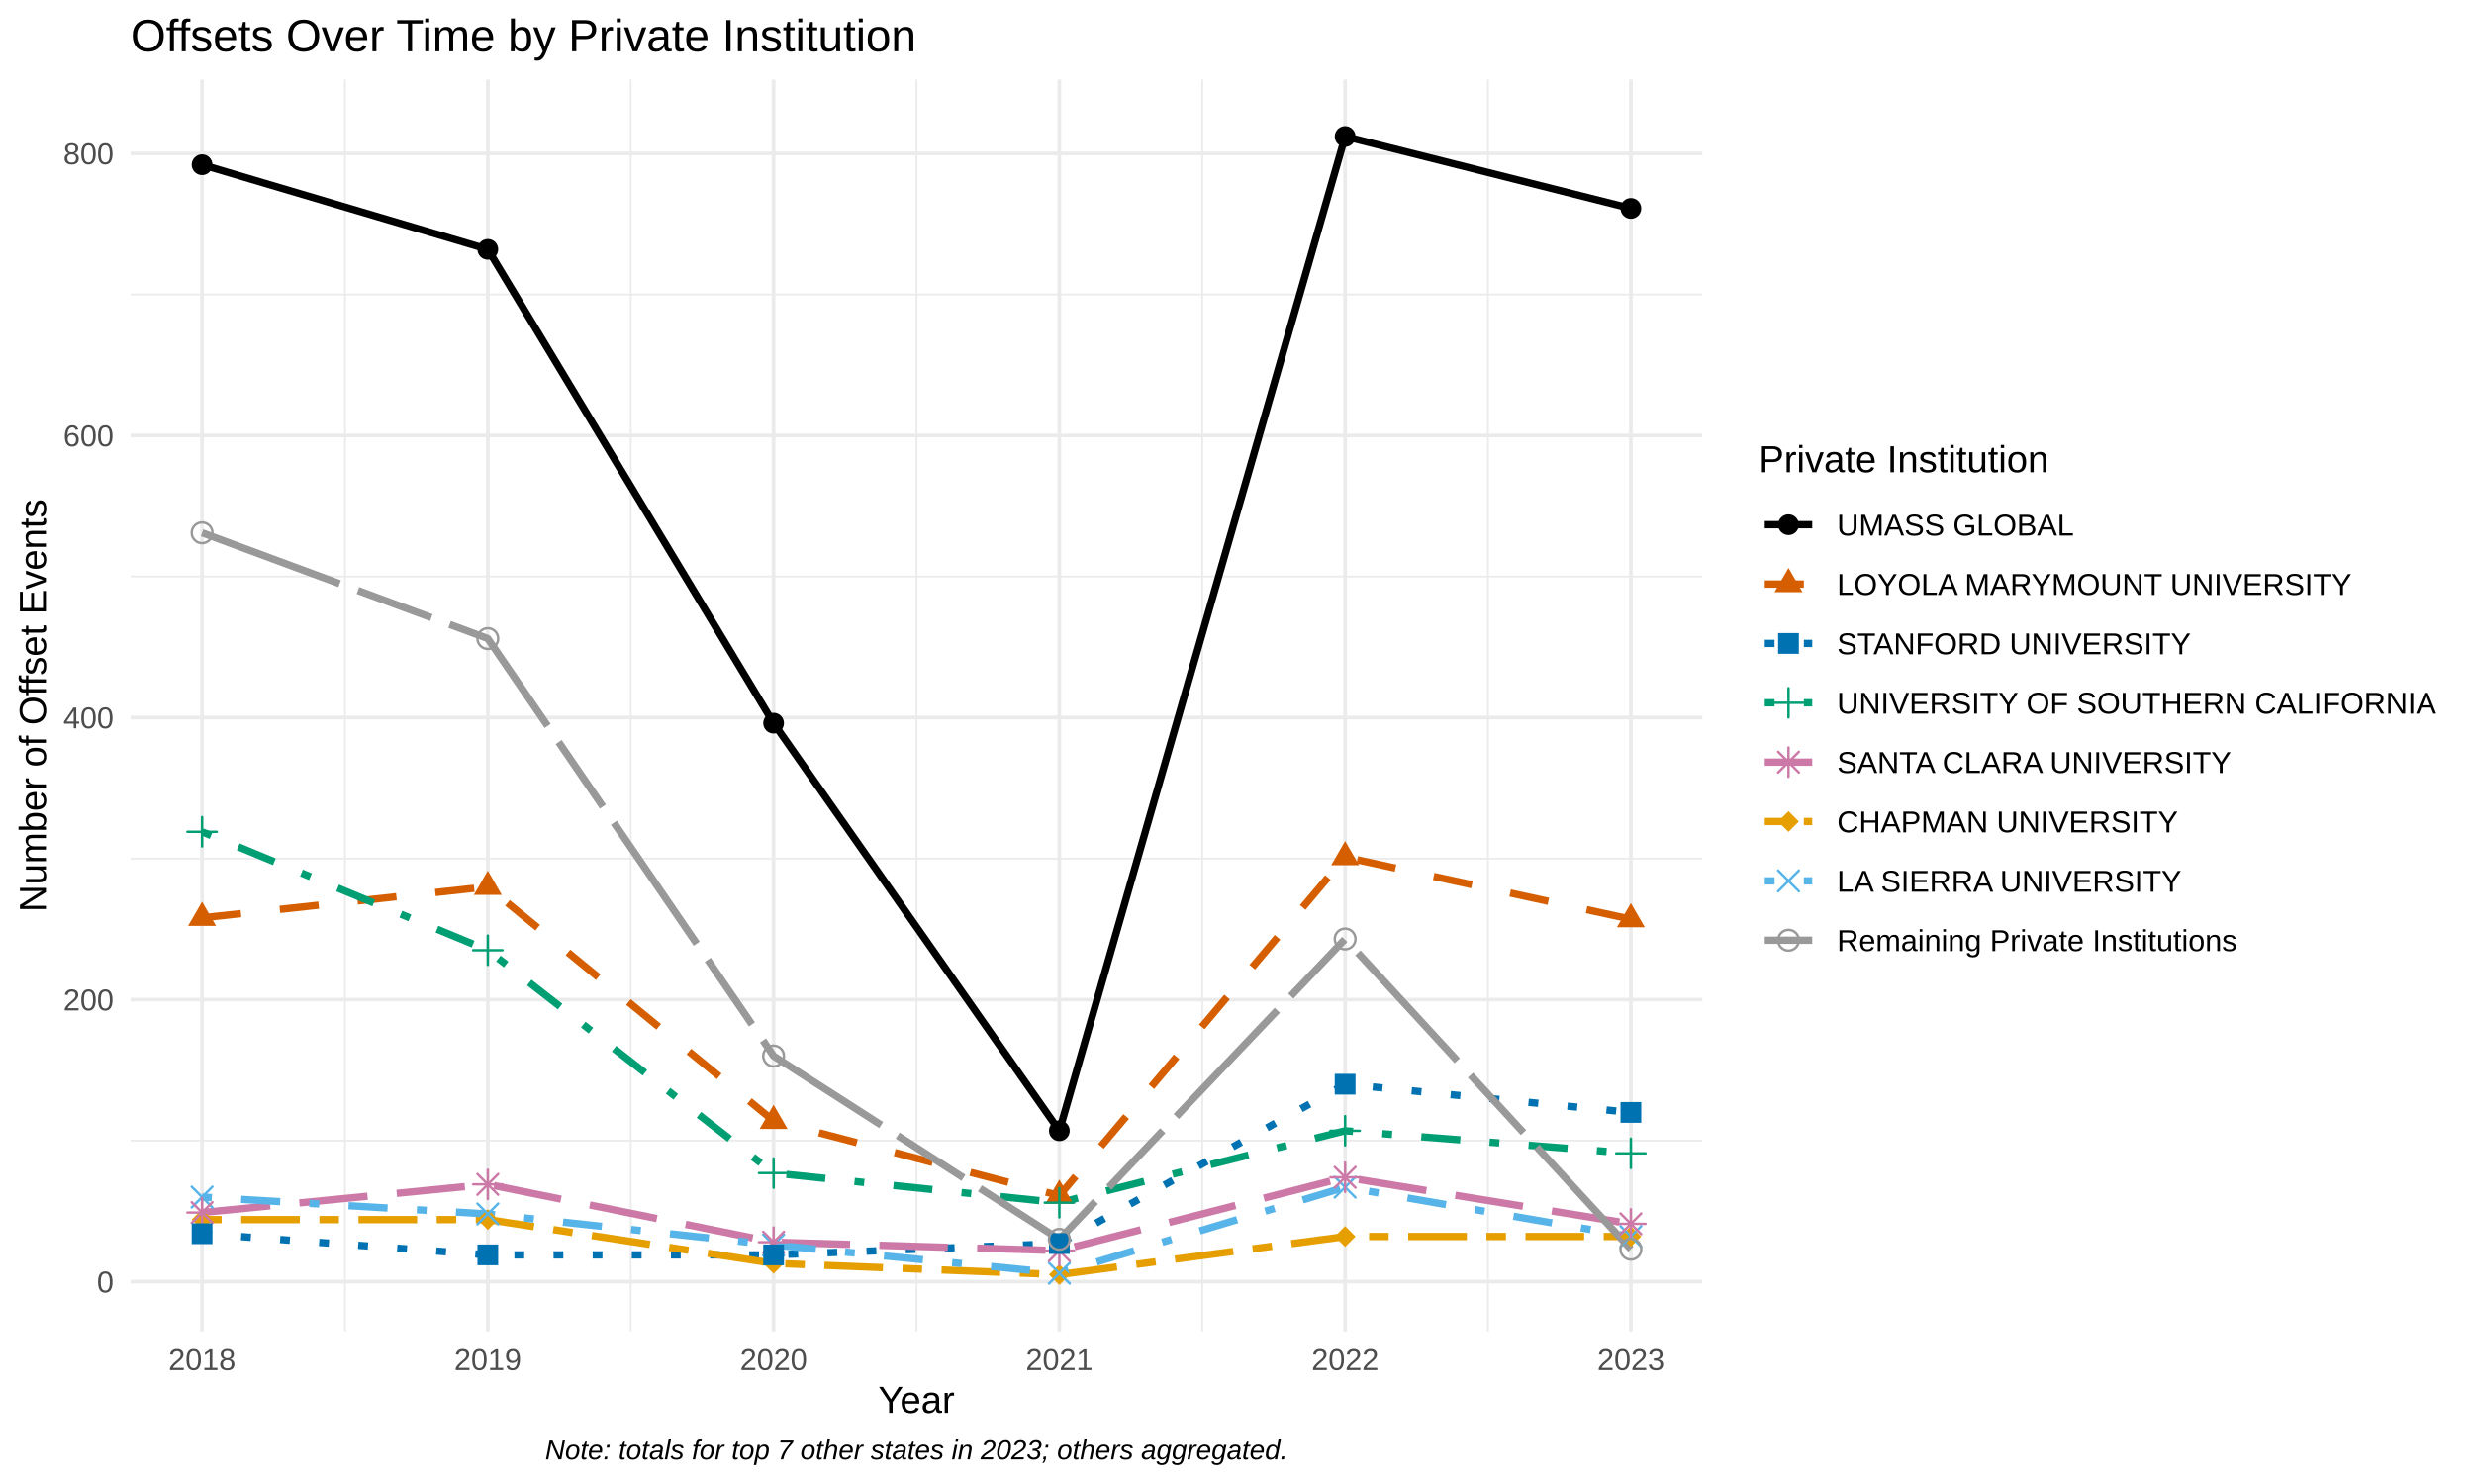
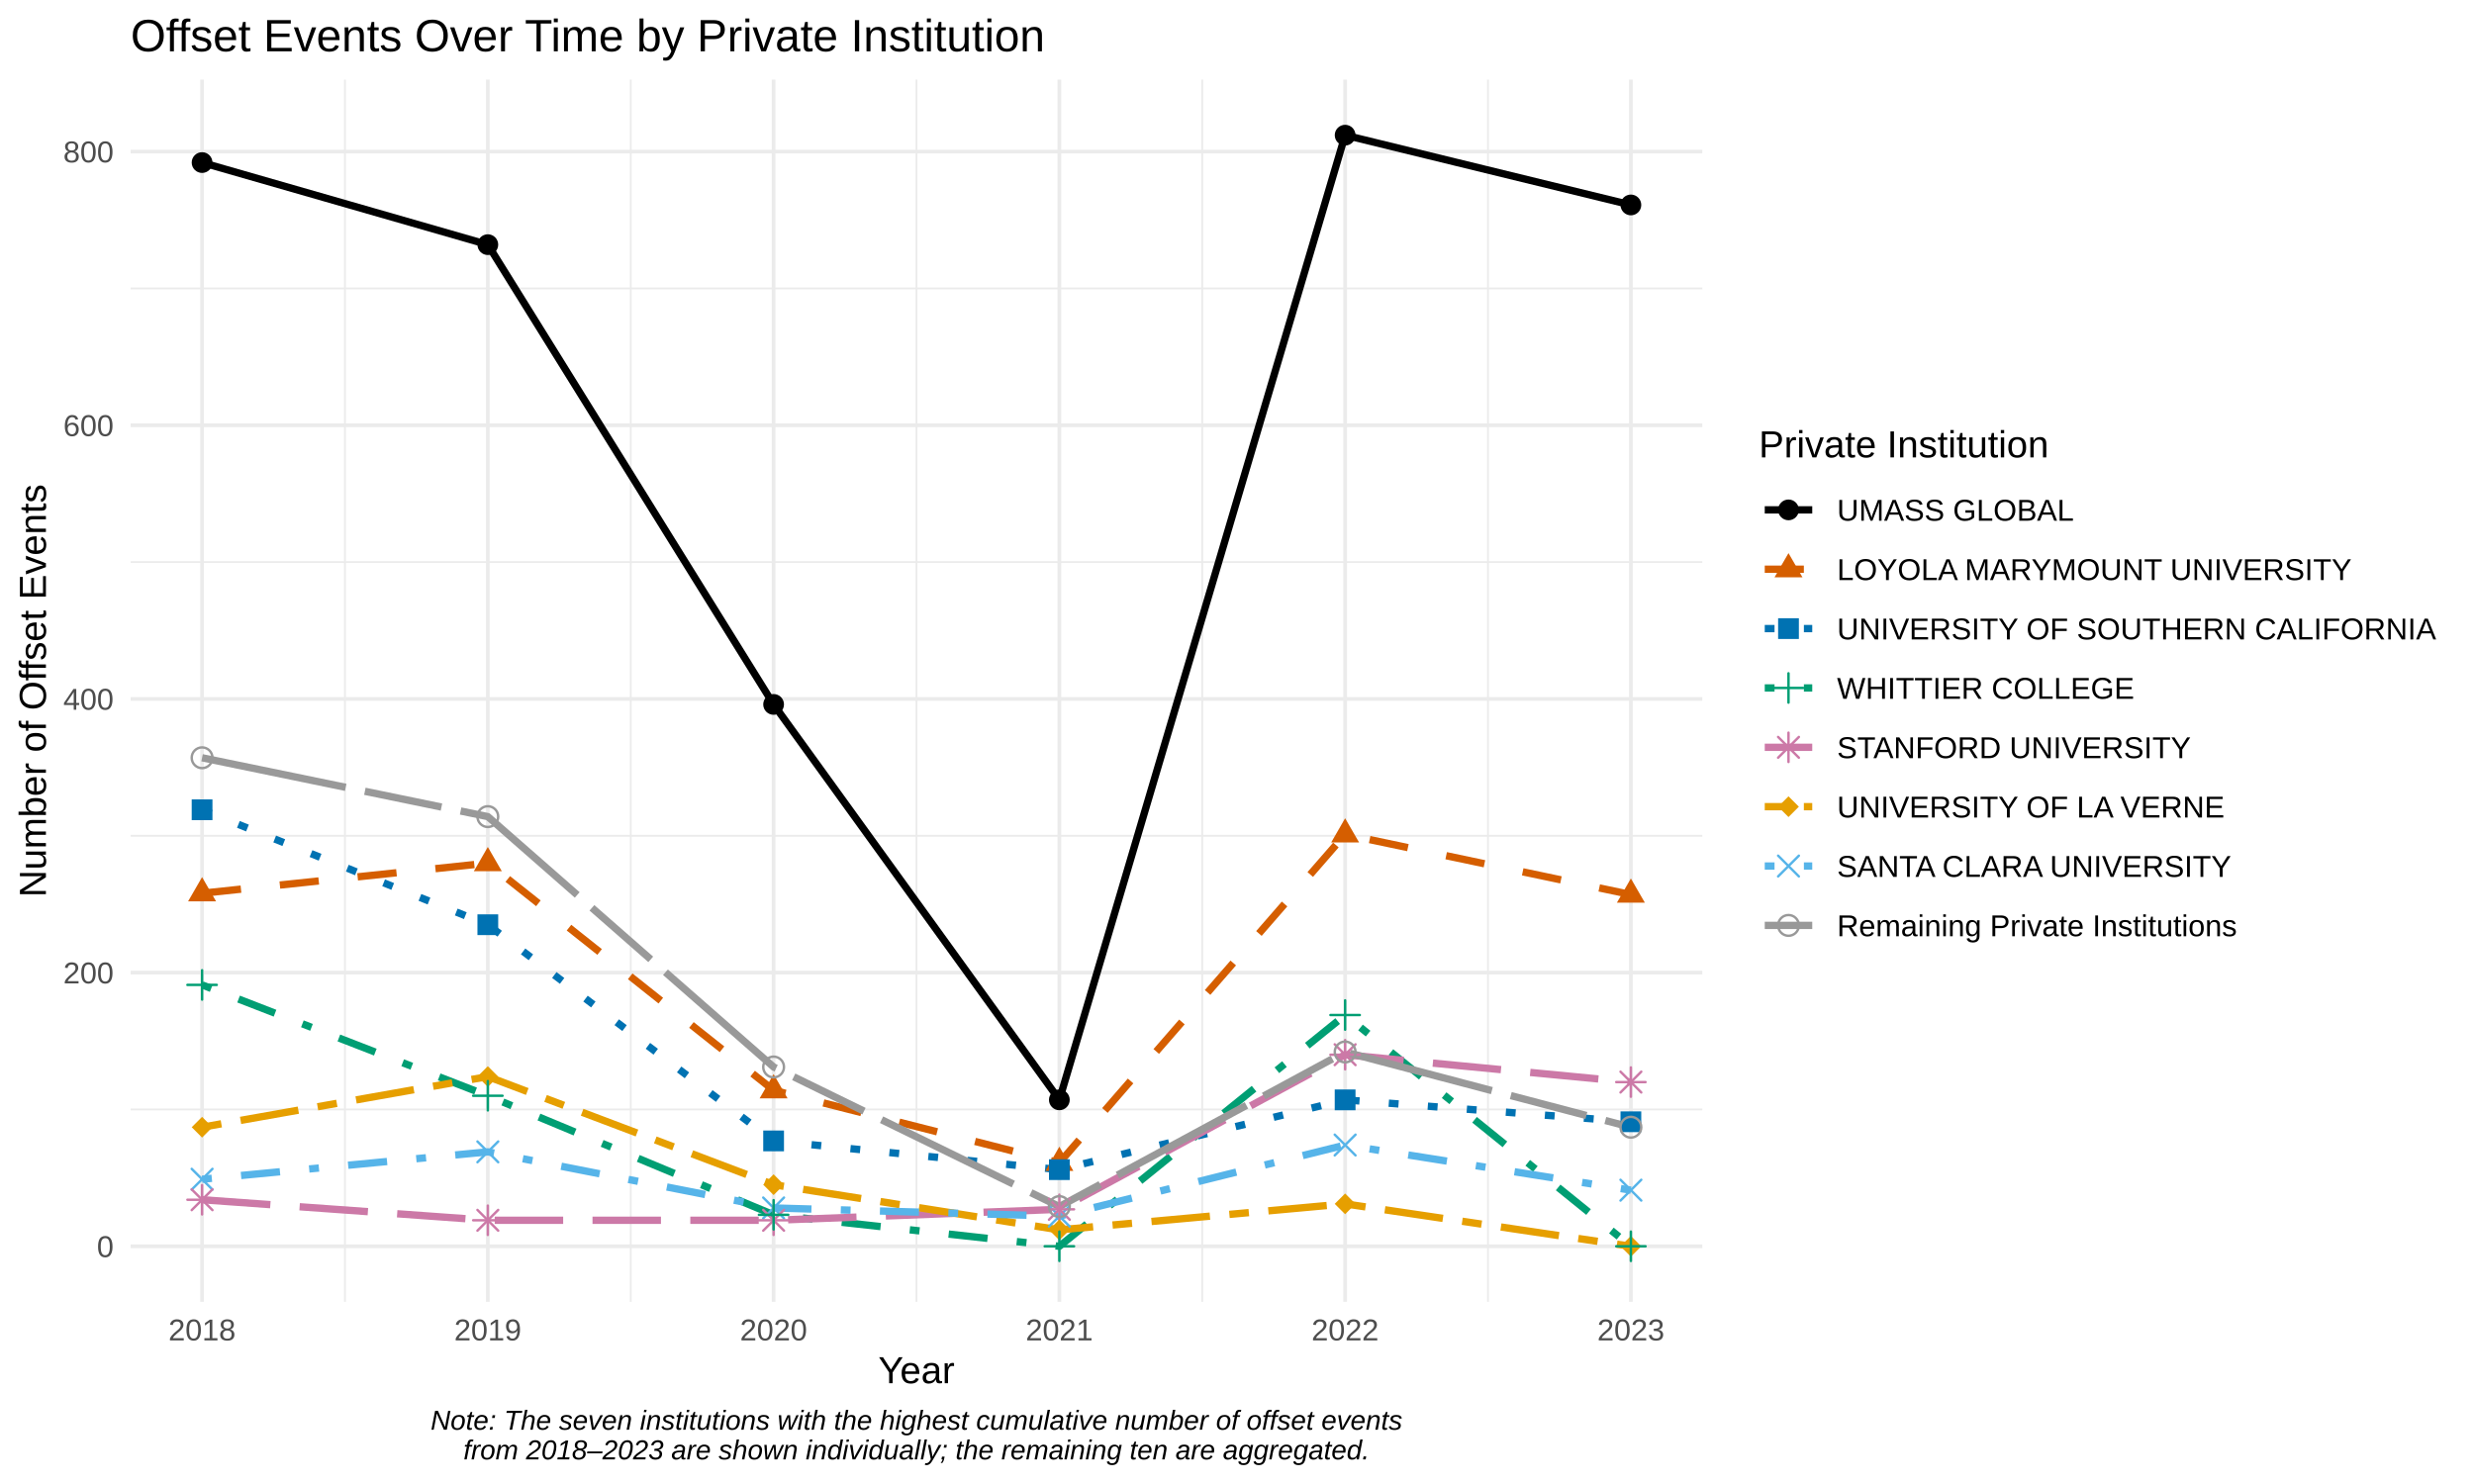
<svg xmlns="http://www.w3.org/2000/svg" width="720.00pt" height="432.00pt" viewBox="0 0 720.00 432.00">
  <g class="svglite">
    <defs>
      <style type="text/css">
    .svglite line, .svglite polyline, .svglite polygon, .svglite path, .svglite rect, .svglite circle {
      fill: none;
      stroke: #000000;
      stroke-linecap: round;
      stroke-linejoin: round;
      stroke-miterlimit: 10.00;
    }
    .svglite text {
      white-space: pre;
    }
    .svglite g.glyphgroup path {
      fill: inherit;
      stroke: none;
    }
  </style>
    </defs>
    <rect width="100%" height="100%" style="stroke: none; fill: #FFFFFF;" />
    <defs>
      <clipPath id="cpMC4wMHw3MjAuMDB8MC4wMHw0MzIuMDA=">
        <rect x="0.00" y="0.00" width="720.00" height="432.00" />
      </clipPath>
    </defs>
    <g clip-path="url(#cpMC4wMHw3MjAuMDB8MC4wMHw0MzIuMDA=)">
</g>
    <defs>
-       <clipPath id="cpMzguMDJ8NDk1LjQyfDIzLjE4fDM4Ny42MQ==">
-         <rect x="38.02" y="23.18" width="457.40" height="364.43" />
+       <clipPath id="cpMzguMDJ8NDk1LjQyfDIzLjE4fDM3OC45Nw==">
+         <rect x="38.02" y="23.18" width="457.40" height="355.79" />
      </clipPath>
    </defs>
-     <g clip-path="url(#cpMzguMDJ8NDk1LjQyfDIzLjE4fDM4Ny42MQ==)">
-       <polyline points="38.02,332.04 495.42,332.04 " style="stroke-width: 0.53; stroke: #EBEBEB; stroke-linecap: butt;" />
-       <polyline points="38.02,249.94 495.42,249.94 " style="stroke-width: 0.53; stroke: #EBEBEB; stroke-linecap: butt;" />
-       <polyline points="38.02,167.83 495.42,167.83 " style="stroke-width: 0.53; stroke: #EBEBEB; stroke-linecap: butt;" />
-       <polyline points="38.02,85.72 495.42,85.72 " style="stroke-width: 0.53; stroke: #EBEBEB; stroke-linecap: butt;" />
-       <polyline points="100.39,387.61 100.39,23.18 " style="stroke-width: 0.53; stroke: #EBEBEB; stroke-linecap: butt;" />
-       <polyline points="183.56,387.61 183.56,23.18 " style="stroke-width: 0.53; stroke: #EBEBEB; stroke-linecap: butt;" />
-       <polyline points="266.72,387.61 266.72,23.18 " style="stroke-width: 0.53; stroke: #EBEBEB; stroke-linecap: butt;" />
-       <polyline points="349.88,387.61 349.88,23.18 " style="stroke-width: 0.53; stroke: #EBEBEB; stroke-linecap: butt;" />
-       <polyline points="433.05,387.61 433.05,23.18 " style="stroke-width: 0.53; stroke: #EBEBEB; stroke-linecap: butt;" />
-       <polyline points="38.02,373.10 495.42,373.10 " style="stroke-width: 1.07; stroke: #EBEBEB; stroke-linecap: butt;" />
-       <polyline points="38.02,290.99 495.42,290.99 " style="stroke-width: 1.07; stroke: #EBEBEB; stroke-linecap: butt;" />
-       <polyline points="38.02,208.88 495.42,208.88 " style="stroke-width: 1.07; stroke: #EBEBEB; stroke-linecap: butt;" />
-       <polyline points="38.02,126.78 495.42,126.78 " style="stroke-width: 1.07; stroke: #EBEBEB; stroke-linecap: butt;" />
-       <polyline points="38.02,44.67 495.42,44.67 " style="stroke-width: 1.07; stroke: #EBEBEB; stroke-linecap: butt;" />
-       <polyline points="58.81,387.61 58.81,23.18 " style="stroke-width: 1.07; stroke: #EBEBEB; stroke-linecap: butt;" />
-       <polyline points="141.97,387.61 141.97,23.18 " style="stroke-width: 1.07; stroke: #EBEBEB; stroke-linecap: butt;" />
-       <polyline points="225.14,387.61 225.14,23.18 " style="stroke-width: 1.07; stroke: #EBEBEB; stroke-linecap: butt;" />
-       <polyline points="308.30,387.61 308.30,23.18 " style="stroke-width: 1.07; stroke: #EBEBEB; stroke-linecap: butt;" />
-       <polyline points="391.47,387.61 391.47,23.18 " style="stroke-width: 1.07; stroke: #EBEBEB; stroke-linecap: butt;" />
-       <polyline points="474.63,387.61 474.63,23.18 " style="stroke-width: 1.07; stroke: #EBEBEB; stroke-linecap: butt;" />
-       <polyline points="58.81,47.95 141.97,72.59 225.14,210.52 308.30,329.17 391.47,39.74 474.63,60.68 " style="stroke-width: 2.13; stroke-linecap: butt;" />
-       <polyline points="58.81,267.18 141.97,258.15 225.14,326.30 308.30,348.05 391.47,249.53 474.63,267.59 " style="stroke-width: 2.13; stroke: #D55E00; stroke-dasharray: 11.38,11.38; stroke-linecap: butt;" />
-       <polyline points="58.81,359.14 141.97,365.30 225.14,365.30 308.30,362.01 391.47,315.62 474.63,323.83 " style="stroke-width: 2.13; stroke: #0072B2; stroke-dasharray: 2.85,8.54; stroke-linecap: butt;" />
-       <polyline points="58.81,242.14 141.97,276.62 225.14,341.48 308.30,350.11 391.47,329.17 474.63,335.74 " style="stroke-width: 2.13; stroke: #009E73; stroke-dasharray: 2.85,8.54,11.38,8.54; stroke-linecap: butt;" />
-       <polyline points="58.81,352.98 141.97,344.77 225.14,361.60 308.30,364.06 391.47,342.72 474.63,356.26 " style="stroke-width: 2.13; stroke: #CC79A7; stroke-dasharray: 19.92,8.54; stroke-linecap: butt;" />
-       <polyline points="58.81,355.03 141.97,355.03 225.14,367.76 308.30,371.04 391.47,359.96 474.63,359.96 " style="stroke-width: 2.13; stroke: #E69F00; stroke-dasharray: 5.69,5.69,17.07,5.69; stroke-linecap: butt;" />
-       <polyline points="58.81,348.46 141.97,353.39 225.14,362.42 308.30,370.63 391.47,345.59 474.63,359.96 " style="stroke-width: 2.13; stroke: #56B4E9; stroke-dasharray: 2.85,8.54,11.38,8.54; stroke-linecap: butt;" />
-       <polyline points="58.81,155.10 141.97,185.89 225.14,307.41 308.30,360.78 391.47,273.34 474.63,363.65 " style="stroke-width: 2.13; stroke: #999999; stroke-dasharray: 42.68,5.69,22.76,5.69; stroke-linecap: butt;" />
-       <polygon points="55.79,355.03 58.81,352.01 61.83,355.03 58.81,358.05 " style="stroke-width: 0.71; stroke: none; fill: #E69F00;" />
-       <polygon points="138.95,355.03 141.97,352.01 144.99,355.03 141.97,358.05 " style="stroke-width: 0.71; stroke: none; fill: #E69F00;" />
-       <polygon points="222.12,367.76 225.14,364.74 228.16,367.76 225.14,370.78 " style="stroke-width: 0.71; stroke: none; fill: #E69F00;" />
-       <polygon points="305.28,371.04 308.30,368.02 311.32,371.04 308.30,374.06 " style="stroke-width: 0.71; stroke: none; fill: #E69F00;" />
-       <polygon points="388.44,359.96 391.47,356.94 394.49,359.96 391.47,362.98 " style="stroke-width: 0.71; stroke: none; fill: #E69F00;" />
-       <polygon points="471.61,359.96 474.63,356.94 477.65,359.96 474.63,362.98 " style="stroke-width: 0.71; stroke: none; fill: #E69F00;" />
-       <line x1="55.79" y1="351.49" x2="61.83" y2="345.44" style="stroke-width: 0.71; stroke: #56B4E9;" />
-       <line x1="55.79" y1="345.44" x2="61.83" y2="351.49" style="stroke-width: 0.71; stroke: #56B4E9;" />
-       <line x1="138.95" y1="356.41" x2="144.99" y2="350.37" style="stroke-width: 0.71; stroke: #56B4E9;" />
-       <line x1="138.95" y1="350.37" x2="144.99" y2="356.41" style="stroke-width: 0.71; stroke: #56B4E9;" />
-       <line x1="222.12" y1="365.44" x2="228.16" y2="359.40" style="stroke-width: 0.71; stroke: #56B4E9;" />
-       <line x1="222.12" y1="359.40" x2="228.16" y2="365.44" style="stroke-width: 0.71; stroke: #56B4E9;" />
-       <line x1="305.28" y1="373.65" x2="311.32" y2="367.61" style="stroke-width: 0.71; stroke: #56B4E9;" />
-       <line x1="305.28" y1="367.61" x2="311.32" y2="373.65" style="stroke-width: 0.71; stroke: #56B4E9;" />
-       <line x1="388.44" y1="348.61" x2="394.49" y2="342.57" style="stroke-width: 0.71; stroke: #56B4E9;" />
-       <line x1="388.44" y1="342.57" x2="394.49" y2="348.61" style="stroke-width: 0.71; stroke: #56B4E9;" />
-       <line x1="471.61" y1="362.98" x2="477.65" y2="356.94" style="stroke-width: 0.71; stroke: #56B4E9;" />
-       <line x1="471.61" y1="356.94" x2="477.65" y2="362.98" style="stroke-width: 0.71; stroke: #56B4E9;" />
-       <polygon points="58.81,262.48 62.88,269.53 54.74,269.53 " style="stroke-width: 0.71; stroke: none; fill: #D55E00;" />
-       <polygon points="141.97,253.45 146.04,260.50 137.90,260.50 " style="stroke-width: 0.71; stroke: none; fill: #D55E00;" />
-       <polygon points="225.14,321.60 229.21,328.64 221.07,328.64 " style="stroke-width: 0.71; stroke: none; fill: #D55E00;" />
-       <polygon points="308.30,343.35 312.37,350.40 304.23,350.40 " style="stroke-width: 0.71; stroke: none; fill: #D55E00;" />
-       <polygon points="391.47,244.83 395.54,251.87 387.40,251.87 " style="stroke-width: 0.71; stroke: none; fill: #D55E00;" />
-       <polygon points="474.63,262.89 478.70,269.94 470.56,269.94 " style="stroke-width: 0.71; stroke: none; fill: #D55E00;" />
-       <line x1="55.79" y1="356.00" x2="61.83" y2="349.96" style="stroke-width: 0.71; stroke: #CC79A7;" />
-       <line x1="55.79" y1="349.96" x2="61.83" y2="356.00" style="stroke-width: 0.71; stroke: #CC79A7;" />
-       <line x1="54.54" y1="352.98" x2="63.08" y2="352.98" style="stroke-width: 0.71; stroke: #CC79A7;" />
-       <line x1="58.81" y1="357.25" x2="58.81" y2="348.71" style="stroke-width: 0.71; stroke: #CC79A7;" />
-       <line x1="138.95" y1="347.79" x2="144.99" y2="341.75" style="stroke-width: 0.71; stroke: #CC79A7;" />
-       <line x1="138.95" y1="341.75" x2="144.99" y2="347.79" style="stroke-width: 0.71; stroke: #CC79A7;" />
-       <line x1="137.70" y1="344.77" x2="146.25" y2="344.77" style="stroke-width: 0.71; stroke: #CC79A7;" />
-       <line x1="141.97" y1="349.04" x2="141.97" y2="340.50" style="stroke-width: 0.71; stroke: #CC79A7;" />
-       <line x1="222.12" y1="364.62" x2="228.16" y2="358.58" style="stroke-width: 0.71; stroke: #CC79A7;" />
-       <line x1="222.12" y1="358.58" x2="228.16" y2="364.62" style="stroke-width: 0.71; stroke: #CC79A7;" />
-       <line x1="220.86" y1="361.60" x2="229.41" y2="361.60" style="stroke-width: 0.71; stroke: #CC79A7;" />
-       <line x1="225.14" y1="365.87" x2="225.14" y2="357.33" style="stroke-width: 0.71; stroke: #CC79A7;" />
-       <line x1="305.28" y1="367.09" x2="311.32" y2="361.04" style="stroke-width: 0.71; stroke: #CC79A7;" />
-       <line x1="305.28" y1="361.04" x2="311.32" y2="367.09" style="stroke-width: 0.71; stroke: #CC79A7;" />
-       <line x1="304.03" y1="364.06" x2="312.58" y2="364.06" style="stroke-width: 0.71; stroke: #CC79A7;" />
-       <line x1="308.30" y1="368.34" x2="308.30" y2="359.79" style="stroke-width: 0.71; stroke: #CC79A7;" />
-       <line x1="388.44" y1="345.74" x2="394.49" y2="339.69" style="stroke-width: 0.71; stroke: #CC79A7;" />
-       <line x1="388.44" y1="339.69" x2="394.49" y2="345.74" style="stroke-width: 0.71; stroke: #CC79A7;" />
-       <line x1="387.19" y1="342.72" x2="395.74" y2="342.72" style="stroke-width: 0.71; stroke: #CC79A7;" />
-       <line x1="391.47" y1="346.99" x2="391.47" y2="338.44" style="stroke-width: 0.71; stroke: #CC79A7;" />
-       <line x1="471.61" y1="359.29" x2="477.65" y2="353.24" style="stroke-width: 0.71; stroke: #CC79A7;" />
-       <line x1="471.61" y1="353.24" x2="477.65" y2="359.29" style="stroke-width: 0.71; stroke: #CC79A7;" />
-       <line x1="470.36" y1="356.26" x2="478.90" y2="356.26" style="stroke-width: 0.71; stroke: #CC79A7;" />
-       <line x1="474.63" y1="360.54" x2="474.63" y2="351.99" style="stroke-width: 0.71; stroke: #CC79A7;" />
-       <polygon points="55.79,362.16 61.83,362.16 61.83,356.12 55.79,356.12 " style="stroke-width: 0.71; stroke: none; fill: #0072B2;" />
-       <polygon points="138.95,368.32 144.99,368.32 144.99,362.27 138.95,362.27 " style="stroke-width: 0.71; stroke: none; fill: #0072B2;" />
-       <polygon points="222.12,368.32 228.16,368.32 228.16,362.27 222.12,362.27 " style="stroke-width: 0.71; stroke: none; fill: #0072B2;" />
-       <polygon points="305.28,365.03 311.32,365.03 311.32,358.99 305.28,358.99 " style="stroke-width: 0.71; stroke: none; fill: #0072B2;" />
-       <polygon points="388.44,318.64 394.49,318.64 394.49,312.60 388.44,312.60 " style="stroke-width: 0.71; stroke: none; fill: #0072B2;" />
-       <polygon points="471.61,326.85 477.65,326.85 477.65,320.81 471.61,320.81 " style="stroke-width: 0.71; stroke: none; fill: #0072B2;" />
-       <circle cx="58.81" cy="47.95" r="3.02" style="stroke-width: 0.71; stroke: none; fill: #000000;" />
-       <circle cx="141.97" cy="72.59" r="3.02" style="stroke-width: 0.71; stroke: none; fill: #000000;" />
-       <circle cx="225.14" cy="210.52" r="3.02" style="stroke-width: 0.71; stroke: none; fill: #000000;" />
-       <circle cx="308.30" cy="329.17" r="3.02" style="stroke-width: 0.71; stroke: none; fill: #000000;" />
-       <circle cx="391.47" cy="39.74" r="3.02" style="stroke-width: 0.71; stroke: none; fill: #000000;" />
-       <circle cx="474.63" cy="60.68" r="3.02" style="stroke-width: 0.71; stroke: none; fill: #000000;" />
-       <line x1="54.54" y1="242.14" x2="63.08" y2="242.14" style="stroke-width: 0.71; stroke: #009E73;" />
-       <line x1="58.81" y1="246.41" x2="58.81" y2="237.86" style="stroke-width: 0.71; stroke: #009E73;" />
-       <line x1="137.70" y1="276.62" x2="146.25" y2="276.62" style="stroke-width: 0.71; stroke: #009E73;" />
-       <line x1="141.97" y1="280.89" x2="141.97" y2="272.35" style="stroke-width: 0.71; stroke: #009E73;" />
-       <line x1="220.86" y1="341.48" x2="229.41" y2="341.48" style="stroke-width: 0.71; stroke: #009E73;" />
-       <line x1="225.14" y1="345.76" x2="225.14" y2="337.21" style="stroke-width: 0.71; stroke: #009E73;" />
-       <line x1="304.03" y1="350.11" x2="312.58" y2="350.11" style="stroke-width: 0.71; stroke: #009E73;" />
-       <line x1="308.30" y1="354.38" x2="308.30" y2="345.83" style="stroke-width: 0.71; stroke: #009E73;" />
-       <line x1="387.19" y1="329.17" x2="395.74" y2="329.17" style="stroke-width: 0.71; stroke: #009E73;" />
-       <line x1="391.47" y1="333.44" x2="391.47" y2="324.90" style="stroke-width: 0.71; stroke: #009E73;" />
-       <line x1="470.36" y1="335.74" x2="478.90" y2="335.74" style="stroke-width: 0.71; stroke: #009E73;" />
-       <line x1="474.63" y1="340.01" x2="474.63" y2="331.46" style="stroke-width: 0.71; stroke: #009E73;" />
-       <circle cx="58.81" cy="155.10" r="3.02" style="stroke-width: 0.71; stroke: #999999;" />
-       <circle cx="141.97" cy="185.89" r="3.02" style="stroke-width: 0.71; stroke: #999999;" />
-       <circle cx="225.14" cy="307.41" r="3.02" style="stroke-width: 0.71; stroke: #999999;" />
-       <circle cx="308.30" cy="360.78" r="3.02" style="stroke-width: 0.71; stroke: #999999;" />
-       <circle cx="391.47" cy="273.34" r="3.02" style="stroke-width: 0.71; stroke: #999999;" />
-       <circle cx="474.63" cy="363.65" r="3.02" style="stroke-width: 0.71; stroke: #999999;" />
+     <g clip-path="url(#cpMzguMDJ8NDk1LjQyfDIzLjE4fDM3OC45Nw==)">
+       <polyline points="38.02,322.96 495.42,322.96 " style="stroke-width: 0.53; stroke: #EBEBEB; stroke-linecap: butt;" />
+       <polyline points="38.02,243.30 495.42,243.30 " style="stroke-width: 0.53; stroke: #EBEBEB; stroke-linecap: butt;" />
+       <polyline points="38.02,163.63 495.42,163.63 " style="stroke-width: 0.53; stroke: #EBEBEB; stroke-linecap: butt;" />
+       <polyline points="38.02,83.96 495.42,83.96 " style="stroke-width: 0.53; stroke: #EBEBEB; stroke-linecap: butt;" />
+       <polyline points="100.39,378.97 100.39,23.18 " style="stroke-width: 0.53; stroke: #EBEBEB; stroke-linecap: butt;" />
+       <polyline points="183.56,378.97 183.56,23.18 " style="stroke-width: 0.53; stroke: #EBEBEB; stroke-linecap: butt;" />
+       <polyline points="266.72,378.97 266.72,23.18 " style="stroke-width: 0.53; stroke: #EBEBEB; stroke-linecap: butt;" />
+       <polyline points="349.88,378.97 349.88,23.18 " style="stroke-width: 0.53; stroke: #EBEBEB; stroke-linecap: butt;" />
+       <polyline points="433.05,378.97 433.05,23.18 " style="stroke-width: 0.53; stroke: #EBEBEB; stroke-linecap: butt;" />
+       <polyline points="38.02,362.80 495.42,362.80 " style="stroke-width: 1.07; stroke: #EBEBEB; stroke-linecap: butt;" />
+       <polyline points="38.02,283.13 495.42,283.13 " style="stroke-width: 1.07; stroke: #EBEBEB; stroke-linecap: butt;" />
+       <polyline points="38.02,203.46 495.42,203.46 " style="stroke-width: 1.07; stroke: #EBEBEB; stroke-linecap: butt;" />
+       <polyline points="38.02,123.80 495.42,123.80 " style="stroke-width: 1.07; stroke: #EBEBEB; stroke-linecap: butt;" />
+       <polyline points="38.02,44.13 495.42,44.13 " style="stroke-width: 1.07; stroke: #EBEBEB; stroke-linecap: butt;" />
+       <polyline points="58.81,378.97 58.81,23.18 " style="stroke-width: 1.07; stroke: #EBEBEB; stroke-linecap: butt;" />
+       <polyline points="141.97,378.97 141.97,23.18 " style="stroke-width: 1.07; stroke: #EBEBEB; stroke-linecap: butt;" />
+       <polyline points="225.14,378.97 225.14,23.18 " style="stroke-width: 1.07; stroke: #EBEBEB; stroke-linecap: butt;" />
+       <polyline points="308.30,378.97 308.30,23.18 " style="stroke-width: 1.07; stroke: #EBEBEB; stroke-linecap: butt;" />
+       <polyline points="391.47,378.97 391.47,23.18 " style="stroke-width: 1.07; stroke: #EBEBEB; stroke-linecap: butt;" />
+       <polyline points="474.63,378.97 474.63,23.18 " style="stroke-width: 1.07; stroke: #EBEBEB; stroke-linecap: butt;" />
+       <polyline points="58.81,47.32 141.97,71.22 225.14,205.06 308.30,320.17 391.47,39.35 474.63,59.66 " style="stroke-width: 2.13; stroke-linecap: butt;" />
+       <polyline points="58.81,260.03 141.97,251.26 225.14,317.39 308.30,338.50 391.47,242.90 474.63,260.42 " style="stroke-width: 2.13; stroke: #D55E00; stroke-dasharray: 11.38,11.38; stroke-linecap: butt;" />
+       <polyline points="58.81,235.73 141.97,269.19 225.14,332.12 308.30,340.49 391.47,320.17 474.63,326.55 " style="stroke-width: 2.13; stroke: #0072B2; stroke-dasharray: 2.85,8.54; stroke-linecap: butt;" />
+       <polyline points="58.81,286.71 141.97,318.98 225.14,353.63 308.30,362.80 391.47,295.48 474.63,362.80 " style="stroke-width: 2.13; stroke: #009E73; stroke-dasharray: 2.85,8.54,11.38,8.54; stroke-linecap: butt;" />
+       <polyline points="58.81,349.25 141.97,355.23 225.14,355.23 308.30,352.04 391.47,307.03 474.63,315.00 " style="stroke-width: 2.13; stroke: #CC79A7; stroke-dasharray: 19.92,8.54; stroke-linecap: butt;" />
+       <polyline points="58.81,328.14 141.97,313.40 225.14,344.87 308.30,358.02 391.47,350.45 474.63,362.80 " style="stroke-width: 2.13; stroke: #E69F00; stroke-dasharray: 5.69,5.69,17.07,5.69; stroke-linecap: butt;" />
+       <polyline points="58.81,343.28 141.97,335.31 225.14,351.64 308.30,354.03 391.47,333.32 474.63,346.46 " style="stroke-width: 2.13; stroke: #56B4E9; stroke-dasharray: 2.85,8.54,11.38,8.54; stroke-linecap: butt;" />
+       <polyline points="58.81,220.59 141.97,237.72 225.14,310.61 308.30,351.24 391.47,306.23 474.63,328.14 " style="stroke-width: 2.13; stroke: #999999; stroke-dasharray: 42.68,5.69,22.76,5.69; stroke-linecap: butt;" />
+       <polygon points="58.81,255.33 62.88,262.38 54.74,262.38 " style="stroke-width: 0.71; stroke: none; fill: #D55E00;" />
+       <polygon points="141.97,246.56 146.04,253.61 137.90,253.61 " style="stroke-width: 0.71; stroke: none; fill: #D55E00;" />
+       <polygon points="225.14,312.69 229.21,319.74 221.07,319.74 " style="stroke-width: 0.71; stroke: none; fill: #D55E00;" />
+       <polygon points="308.30,333.80 312.37,340.85 304.23,340.85 " style="stroke-width: 0.71; stroke: none; fill: #D55E00;" />
+       <polygon points="391.47,238.20 395.54,245.25 387.40,245.25 " style="stroke-width: 0.71; stroke: none; fill: #D55E00;" />
+       <polygon points="474.63,255.73 478.70,262.77 470.56,262.77 " style="stroke-width: 0.71; stroke: none; fill: #D55E00;" />
+       <line x1="55.79" y1="346.30" x2="61.83" y2="340.26" style="stroke-width: 0.71; stroke: #56B4E9;" />
+       <line x1="55.79" y1="340.26" x2="61.83" y2="346.30" style="stroke-width: 0.71; stroke: #56B4E9;" />
+       <line x1="138.95" y1="338.33" x2="144.99" y2="332.29" style="stroke-width: 0.71; stroke: #56B4E9;" />
+       <line x1="138.95" y1="332.29" x2="144.99" y2="338.33" style="stroke-width: 0.71; stroke: #56B4E9;" />
+       <line x1="222.12" y1="354.66" x2="228.16" y2="348.62" style="stroke-width: 0.71; stroke: #56B4E9;" />
+       <line x1="222.12" y1="348.62" x2="228.16" y2="354.66" style="stroke-width: 0.71; stroke: #56B4E9;" />
+       <line x1="305.28" y1="357.05" x2="311.32" y2="351.01" style="stroke-width: 0.71; stroke: #56B4E9;" />
+       <line x1="305.28" y1="351.01" x2="311.32" y2="357.05" style="stroke-width: 0.71; stroke: #56B4E9;" />
+       <line x1="388.44" y1="336.34" x2="394.49" y2="330.30" style="stroke-width: 0.71; stroke: #56B4E9;" />
+       <line x1="388.44" y1="330.30" x2="394.49" y2="336.34" style="stroke-width: 0.71; stroke: #56B4E9;" />
+       <line x1="471.61" y1="349.49" x2="477.65" y2="343.44" style="stroke-width: 0.71; stroke: #56B4E9;" />
+       <line x1="471.61" y1="343.44" x2="477.65" y2="349.49" style="stroke-width: 0.71; stroke: #56B4E9;" />
+       <line x1="55.79" y1="352.27" x2="61.83" y2="346.23" style="stroke-width: 0.71; stroke: #CC79A7;" />
+       <line x1="55.79" y1="346.23" x2="61.83" y2="352.27" style="stroke-width: 0.71; stroke: #CC79A7;" />
+       <line x1="54.54" y1="349.25" x2="63.08" y2="349.25" style="stroke-width: 0.71; stroke: #CC79A7;" />
+       <line x1="58.81" y1="353.53" x2="58.81" y2="344.98" style="stroke-width: 0.71; stroke: #CC79A7;" />
+       <line x1="138.95" y1="358.25" x2="144.99" y2="352.21" style="stroke-width: 0.71; stroke: #CC79A7;" />
+       <line x1="138.95" y1="352.21" x2="144.99" y2="358.25" style="stroke-width: 0.71; stroke: #CC79A7;" />
+       <line x1="137.70" y1="355.23" x2="146.25" y2="355.23" style="stroke-width: 0.71; stroke: #CC79A7;" />
+       <line x1="141.97" y1="359.50" x2="141.97" y2="350.95" style="stroke-width: 0.71; stroke: #CC79A7;" />
+       <line x1="222.12" y1="358.25" x2="228.16" y2="352.21" style="stroke-width: 0.71; stroke: #CC79A7;" />
+       <line x1="222.12" y1="352.21" x2="228.16" y2="358.25" style="stroke-width: 0.71; stroke: #CC79A7;" />
+       <line x1="220.86" y1="355.23" x2="229.41" y2="355.23" style="stroke-width: 0.71; stroke: #CC79A7;" />
+       <line x1="225.14" y1="359.50" x2="225.14" y2="350.95" style="stroke-width: 0.71; stroke: #CC79A7;" />
+       <line x1="305.28" y1="355.06" x2="311.32" y2="349.02" style="stroke-width: 0.71; stroke: #CC79A7;" />
+       <line x1="305.28" y1="349.02" x2="311.32" y2="355.06" style="stroke-width: 0.71; stroke: #CC79A7;" />
+       <line x1="304.03" y1="352.04" x2="312.58" y2="352.04" style="stroke-width: 0.71; stroke: #CC79A7;" />
+       <line x1="308.30" y1="356.31" x2="308.30" y2="347.77" style="stroke-width: 0.71; stroke: #CC79A7;" />
+       <line x1="388.44" y1="310.05" x2="394.49" y2="304.01" style="stroke-width: 0.71; stroke: #CC79A7;" />
+       <line x1="388.44" y1="304.01" x2="394.49" y2="310.05" style="stroke-width: 0.71; stroke: #CC79A7;" />
+       <line x1="387.19" y1="307.03" x2="395.74" y2="307.03" style="stroke-width: 0.71; stroke: #CC79A7;" />
+       <line x1="391.47" y1="311.30" x2="391.47" y2="302.76" style="stroke-width: 0.71; stroke: #CC79A7;" />
+       <line x1="471.61" y1="318.02" x2="477.65" y2="311.97" style="stroke-width: 0.71; stroke: #CC79A7;" />
+       <line x1="471.61" y1="311.97" x2="477.65" y2="318.02" style="stroke-width: 0.71; stroke: #CC79A7;" />
+       <line x1="470.36" y1="315.00" x2="478.90" y2="315.00" style="stroke-width: 0.71; stroke: #CC79A7;" />
+       <line x1="474.63" y1="319.27" x2="474.63" y2="310.72" style="stroke-width: 0.71; stroke: #CC79A7;" />
+       <circle cx="58.81" cy="47.32" r="3.02" style="stroke-width: 0.71; stroke: none; fill: #000000;" />
+       <circle cx="141.97" cy="71.22" r="3.02" style="stroke-width: 0.71; stroke: none; fill: #000000;" />
+       <circle cx="225.14" cy="205.06" r="3.02" style="stroke-width: 0.71; stroke: none; fill: #000000;" />
+       <circle cx="308.30" cy="320.17" r="3.02" style="stroke-width: 0.71; stroke: none; fill: #000000;" />
+       <circle cx="391.47" cy="39.35" r="3.02" style="stroke-width: 0.71; stroke: none; fill: #000000;" />
+       <circle cx="474.63" cy="59.66" r="3.02" style="stroke-width: 0.71; stroke: none; fill: #000000;" />
+       <polygon points="55.79,328.14 58.81,325.12 61.83,328.14 58.81,331.16 " style="stroke-width: 0.71; stroke: none; fill: #E69F00;" />
+       <polygon points="138.95,313.40 141.97,310.38 144.99,313.40 141.97,316.42 " style="stroke-width: 0.71; stroke: none; fill: #E69F00;" />
+       <polygon points="222.12,344.87 225.14,341.85 228.16,344.87 225.14,347.89 " style="stroke-width: 0.71; stroke: none; fill: #E69F00;" />
+       <polygon points="305.28,358.02 308.30,354.99 311.32,358.02 308.30,361.04 " style="stroke-width: 0.71; stroke: none; fill: #E69F00;" />
+       <polygon points="388.44,350.45 391.47,347.43 394.49,350.45 391.47,353.47 " style="stroke-width: 0.71; stroke: none; fill: #E69F00;" />
+       <polygon points="471.61,362.80 474.63,359.77 477.65,362.80 474.63,365.82 " style="stroke-width: 0.71; stroke: none; fill: #E69F00;" />
+       <polygon points="55.79,238.75 61.83,238.75 61.83,232.71 55.79,232.71 " style="stroke-width: 0.71; stroke: none; fill: #0072B2;" />
+       <polygon points="138.95,272.21 144.99,272.21 144.99,266.17 138.95,266.17 " style="stroke-width: 0.71; stroke: none; fill: #0072B2;" />
+       <polygon points="222.12,335.15 228.16,335.15 228.16,329.10 222.12,329.10 " style="stroke-width: 0.71; stroke: none; fill: #0072B2;" />
+       <polygon points="305.28,343.51 311.32,343.51 311.32,337.47 305.28,337.47 " style="stroke-width: 0.71; stroke: none; fill: #0072B2;" />
+       <polygon points="388.44,323.20 394.49,323.20 394.49,317.15 388.44,317.15 " style="stroke-width: 0.71; stroke: none; fill: #0072B2;" />
+       <polygon points="471.61,329.57 477.65,329.57 477.65,323.53 471.61,323.53 " style="stroke-width: 0.71; stroke: none; fill: #0072B2;" />
+       <line x1="54.54" y1="286.71" x2="63.08" y2="286.71" style="stroke-width: 0.71; stroke: #009E73;" />
+       <line x1="58.81" y1="290.99" x2="58.81" y2="282.44" style="stroke-width: 0.71; stroke: #009E73;" />
+       <line x1="137.70" y1="318.98" x2="146.25" y2="318.98" style="stroke-width: 0.71; stroke: #009E73;" />
+       <line x1="141.97" y1="323.25" x2="141.97" y2="314.71" style="stroke-width: 0.71; stroke: #009E73;" />
+       <line x1="220.86" y1="353.63" x2="229.41" y2="353.63" style="stroke-width: 0.71; stroke: #009E73;" />
+       <line x1="225.14" y1="357.91" x2="225.14" y2="349.36" style="stroke-width: 0.71; stroke: #009E73;" />
+       <line x1="304.03" y1="362.80" x2="312.58" y2="362.80" style="stroke-width: 0.71; stroke: #009E73;" />
+       <line x1="308.30" y1="367.07" x2="308.30" y2="358.52" style="stroke-width: 0.71; stroke: #009E73;" />
+       <line x1="387.19" y1="295.48" x2="395.74" y2="295.48" style="stroke-width: 0.71; stroke: #009E73;" />
+       <line x1="391.47" y1="299.75" x2="391.47" y2="291.20" style="stroke-width: 0.71; stroke: #009E73;" />
+       <line x1="470.36" y1="362.80" x2="478.90" y2="362.80" style="stroke-width: 0.71; stroke: #009E73;" />
+       <line x1="474.63" y1="367.07" x2="474.63" y2="358.52" style="stroke-width: 0.71; stroke: #009E73;" />
+       <circle cx="58.81" cy="220.59" r="3.02" style="stroke-width: 0.71; stroke: #999999;" />
+       <circle cx="141.97" cy="237.72" r="3.02" style="stroke-width: 0.71; stroke: #999999;" />
+       <circle cx="225.14" cy="310.61" r="3.02" style="stroke-width: 0.71; stroke: #999999;" />
+       <circle cx="308.30" cy="351.24" r="3.02" style="stroke-width: 0.71; stroke: #999999;" />
+       <circle cx="391.47" cy="306.23" r="3.02" style="stroke-width: 0.71; stroke: #999999;" />
+       <circle cx="474.63" cy="328.14" r="3.02" style="stroke-width: 0.71; stroke: #999999;" />
    </g>
    <g clip-path="url(#cpMC4wMHw3MjAuMDB8MC4wMHw0MzIuMDA=)">
-       <text x="33.09" y="376.25" text-anchor="end" style="font-size: 8.80px;fill: #4D4D4D; font-family: &quot;Arial&quot;;" textLength="4.89px" lengthAdjust="spacingAndGlyphs">0</text>
-       <text x="33.09" y="294.14" text-anchor="end" style="font-size: 8.80px;fill: #4D4D4D; font-family: &quot;Arial&quot;;" textLength="14.67px" lengthAdjust="spacingAndGlyphs">200</text>
-       <text x="33.09" y="212.03" text-anchor="end" style="font-size: 8.80px;fill: #4D4D4D; font-family: &quot;Arial&quot;;" textLength="14.67px" lengthAdjust="spacingAndGlyphs">400</text>
-       <text x="33.09" y="129.93" text-anchor="end" style="font-size: 8.80px;fill: #4D4D4D; font-family: &quot;Arial&quot;;" textLength="14.67px" lengthAdjust="spacingAndGlyphs">600</text>
-       <text x="33.09" y="47.82" text-anchor="end" style="font-size: 8.80px;fill: #4D4D4D; font-family: &quot;Arial&quot;;" textLength="14.67px" lengthAdjust="spacingAndGlyphs">800</text>
-       <text x="58.81" y="398.84" text-anchor="middle" style="font-size: 8.80px;fill: #4D4D4D; font-family: &quot;Arial&quot;;" textLength="19.56px" lengthAdjust="spacingAndGlyphs">2018</text>
-       <text x="141.97" y="398.84" text-anchor="middle" style="font-size: 8.80px;fill: #4D4D4D; font-family: &quot;Arial&quot;;" textLength="19.56px" lengthAdjust="spacingAndGlyphs">2019</text>
-       <text x="225.14" y="398.84" text-anchor="middle" style="font-size: 8.80px;fill: #4D4D4D; font-family: &quot;Arial&quot;;" textLength="19.56px" lengthAdjust="spacingAndGlyphs">2020</text>
-       <text x="308.30" y="398.84" text-anchor="middle" style="font-size: 8.80px;fill: #4D4D4D; font-family: &quot;Arial&quot;;" textLength="19.56px" lengthAdjust="spacingAndGlyphs">2021</text>
-       <text x="391.47" y="398.84" text-anchor="middle" style="font-size: 8.80px;fill: #4D4D4D; font-family: &quot;Arial&quot;;" textLength="19.56px" lengthAdjust="spacingAndGlyphs">2022</text>
-       <text x="474.63" y="398.84" text-anchor="middle" style="font-size: 8.80px;fill: #4D4D4D; font-family: &quot;Arial&quot;;" textLength="19.56px" lengthAdjust="spacingAndGlyphs">2023</text>
-       <text x="266.72" y="411.31" text-anchor="middle" style="font-size: 11.00px; font-family: &quot;Arial&quot;;" textLength="22.23px" lengthAdjust="spacingAndGlyphs">Year</text>
-       <text transform="translate(13.36,205.39) rotate(-90)" text-anchor="middle" style="font-size: 11.00px; font-family: &quot;Arial&quot;;" textLength="120.33px" lengthAdjust="spacingAndGlyphs">Number of Offset Events</text>
-       <text x="511.86" y="137.47" style="font-size: 11.00px; font-family: &quot;Arial&quot;;" textLength="84.44px" lengthAdjust="spacingAndGlyphs">Private Institution</text>
-       <line x1="513.59" y1="152.75" x2="527.41" y2="152.75" style="stroke-width: 2.13; stroke-linecap: butt;" />
-       <circle cx="520.50" cy="152.75" r="3.02" style="stroke-width: 0.71; stroke: none; fill: #000000;" />
-       <line x1="513.59" y1="170.03" x2="527.41" y2="170.03" style="stroke-width: 2.13; stroke: #D55E00; stroke-dasharray: 11.38,11.38; stroke-linecap: butt;" />
-       <polygon points="520.50,165.33 524.57,172.38 516.43,172.38 " style="stroke-width: 0.71; stroke: none; fill: #D55E00;" />
-       <line x1="513.59" y1="187.31" x2="527.41" y2="187.31" style="stroke-width: 2.13; stroke: #0072B2; stroke-dasharray: 2.85,8.54; stroke-linecap: butt;" />
-       <polygon points="517.48,190.33 523.52,190.33 523.52,184.29 517.48,184.29 " style="stroke-width: 0.71; stroke: none; fill: #0072B2;" />
-       <line x1="513.59" y1="204.59" x2="527.41" y2="204.59" style="stroke-width: 2.13; stroke: #009E73; stroke-dasharray: 2.85,8.54,11.38,8.54; stroke-linecap: butt;" />
-       <line x1="516.23" y1="204.59" x2="524.77" y2="204.59" style="stroke-width: 0.71; stroke: #009E73;" />
-       <line x1="520.50" y1="208.86" x2="520.50" y2="200.32" style="stroke-width: 0.71; stroke: #009E73;" />
-       <line x1="513.59" y1="221.87" x2="527.41" y2="221.87" style="stroke-width: 2.13; stroke: #CC79A7; stroke-dasharray: 19.92,8.54; stroke-linecap: butt;" />
-       <line x1="517.48" y1="224.89" x2="523.52" y2="218.85" style="stroke-width: 0.71; stroke: #CC79A7;" />
-       <line x1="517.48" y1="218.85" x2="523.52" y2="224.89" style="stroke-width: 0.71; stroke: #CC79A7;" />
-       <line x1="516.23" y1="221.87" x2="524.77" y2="221.87" style="stroke-width: 0.71; stroke: #CC79A7;" />
-       <line x1="520.50" y1="226.14" x2="520.50" y2="217.60" style="stroke-width: 0.71; stroke: #CC79A7;" />
-       <line x1="513.59" y1="239.15" x2="527.41" y2="239.15" style="stroke-width: 2.13; stroke: #E69F00; stroke-dasharray: 5.69,5.69,17.07,5.69; stroke-linecap: butt;" />
-       <polygon points="517.48,239.15 520.50,236.13 523.52,239.15 520.50,242.17 " style="stroke-width: 0.71; stroke: none; fill: #E69F00;" />
-       <line x1="513.59" y1="256.43" x2="527.41" y2="256.43" style="stroke-width: 2.13; stroke: #56B4E9; stroke-dasharray: 2.85,8.54,11.38,8.54; stroke-linecap: butt;" />
-       <line x1="517.48" y1="259.45" x2="523.52" y2="253.41" style="stroke-width: 0.71; stroke: #56B4E9;" />
-       <line x1="517.48" y1="253.41" x2="523.52" y2="259.45" style="stroke-width: 0.71; stroke: #56B4E9;" />
-       <line x1="513.59" y1="273.71" x2="527.41" y2="273.71" style="stroke-width: 2.13; stroke: #999999; stroke-dasharray: 42.68,5.69,22.76,5.69; stroke-linecap: butt;" />
-       <circle cx="520.50" cy="273.71" r="3.02" style="stroke-width: 0.71; stroke: #999999;" />
-       <text x="534.62" y="155.90" style="font-size: 8.80px; font-family: &quot;Arial&quot;;" textLength="68.97px" lengthAdjust="spacingAndGlyphs">UMASS GLOBAL</text>
-       <text x="534.62" y="173.18" style="font-size: 8.80px; font-family: &quot;Arial&quot;;" textLength="149.83px" lengthAdjust="spacingAndGlyphs">LOYOLA MARYMOUNT UNIVERSITY</text>
-       <text x="534.62" y="190.46" style="font-size: 8.80px; font-family: &quot;Arial&quot;;" textLength="103.03px" lengthAdjust="spacingAndGlyphs">STANFORD UNIVERSITY</text>
-       <text x="534.62" y="207.74" style="font-size: 8.80px; font-family: &quot;Arial&quot;;" textLength="174.42px" lengthAdjust="spacingAndGlyphs">UNIVERSITY OF SOUTHERN CALIFORNIA</text>
-       <text x="534.62" y="225.02" style="font-size: 8.80px; font-family: &quot;Arial&quot;;" textLength="114.80px" lengthAdjust="spacingAndGlyphs">SANTA CLARA UNIVERSITY</text>
-       <text x="534.62" y="242.30" style="font-size: 8.80px; font-family: &quot;Arial&quot;;" textLength="99.30px" lengthAdjust="spacingAndGlyphs">CHAPMAN UNIVERSITY</text>
-       <text x="534.62" y="259.58" style="font-size: 8.80px; font-family: &quot;Arial&quot;;" textLength="100.28px" lengthAdjust="spacingAndGlyphs">LA SIERRA UNIVERSITY</text>
-       <text x="534.62" y="276.86" style="font-size: 8.80px; font-family: &quot;Arial&quot;;" textLength="116.33px" lengthAdjust="spacingAndGlyphs">Remaining Private Institutions</text>
-       <text x="38.02" y="14.93" style="font-size: 13.20px; font-family: &quot;Arial&quot;;" textLength="228.30px" lengthAdjust="spacingAndGlyphs">Offsets Over Time by Private Institution</text>
-       <text x="266.72" y="424.84" text-anchor="middle" style="font-size: 8.00px; font-style: italic; font-family: &quot;Arial&quot;;" textLength="216.20px" lengthAdjust="spacingAndGlyphs">Note: totals for top 7 other states in 2023; others aggregated.</text>
+       <text x="33.09" y="365.95" text-anchor="end" style="font-size: 8.80px;fill: #4D4D4D; font-family: &quot;Arial&quot;;" textLength="4.89px" lengthAdjust="spacingAndGlyphs">0</text>
+       <text x="33.09" y="286.28" text-anchor="end" style="font-size: 8.80px;fill: #4D4D4D; font-family: &quot;Arial&quot;;" textLength="14.67px" lengthAdjust="spacingAndGlyphs">200</text>
+       <text x="33.09" y="206.61" text-anchor="end" style="font-size: 8.80px;fill: #4D4D4D; font-family: &quot;Arial&quot;;" textLength="14.67px" lengthAdjust="spacingAndGlyphs">400</text>
+       <text x="33.09" y="126.95" text-anchor="end" style="font-size: 8.80px;fill: #4D4D4D; font-family: &quot;Arial&quot;;" textLength="14.67px" lengthAdjust="spacingAndGlyphs">600</text>
+       <text x="33.09" y="47.28" text-anchor="end" style="font-size: 8.80px;fill: #4D4D4D; font-family: &quot;Arial&quot;;" textLength="14.67px" lengthAdjust="spacingAndGlyphs">800</text>
+       <text x="58.81" y="390.20" text-anchor="middle" style="font-size: 8.80px;fill: #4D4D4D; font-family: &quot;Arial&quot;;" textLength="19.56px" lengthAdjust="spacingAndGlyphs">2018</text>
+       <text x="141.97" y="390.20" text-anchor="middle" style="font-size: 8.80px;fill: #4D4D4D; font-family: &quot;Arial&quot;;" textLength="19.56px" lengthAdjust="spacingAndGlyphs">2019</text>
+       <text x="225.14" y="390.20" text-anchor="middle" style="font-size: 8.80px;fill: #4D4D4D; font-family: &quot;Arial&quot;;" textLength="19.56px" lengthAdjust="spacingAndGlyphs">2020</text>
+       <text x="308.30" y="390.20" text-anchor="middle" style="font-size: 8.80px;fill: #4D4D4D; font-family: &quot;Arial&quot;;" textLength="19.56px" lengthAdjust="spacingAndGlyphs">2021</text>
+       <text x="391.47" y="390.20" text-anchor="middle" style="font-size: 8.80px;fill: #4D4D4D; font-family: &quot;Arial&quot;;" textLength="19.56px" lengthAdjust="spacingAndGlyphs">2022</text>
+       <text x="474.63" y="390.20" text-anchor="middle" style="font-size: 8.80px;fill: #4D4D4D; font-family: &quot;Arial&quot;;" textLength="19.56px" lengthAdjust="spacingAndGlyphs">2023</text>
+       <text x="266.72" y="402.67" text-anchor="middle" style="font-size: 11.00px; font-family: &quot;Arial&quot;;" textLength="22.23px" lengthAdjust="spacingAndGlyphs">Year</text>
+       <text transform="translate(13.36,201.07) rotate(-90)" text-anchor="middle" style="font-size: 11.00px; font-family: &quot;Arial&quot;;" textLength="120.33px" lengthAdjust="spacingAndGlyphs">Number of Offset Events</text>
+       <text x="511.86" y="133.15" style="font-size: 11.00px; font-family: &quot;Arial&quot;;" textLength="84.44px" lengthAdjust="spacingAndGlyphs">Private Institution</text>
+       <line x1="513.59" y1="148.43" x2="527.41" y2="148.43" style="stroke-width: 2.13; stroke-linecap: butt;" />
+       <circle cx="520.50" cy="148.43" r="3.02" style="stroke-width: 0.71; stroke: none; fill: #000000;" />
+       <line x1="513.59" y1="165.71" x2="527.41" y2="165.71" style="stroke-width: 2.13; stroke: #D55E00; stroke-dasharray: 11.38,11.38; stroke-linecap: butt;" />
+       <polygon points="520.50,161.01 524.57,168.06 516.43,168.06 " style="stroke-width: 0.71; stroke: none; fill: #D55E00;" />
+       <line x1="513.59" y1="182.99" x2="527.41" y2="182.99" style="stroke-width: 2.13; stroke: #0072B2; stroke-dasharray: 2.85,8.54; stroke-linecap: butt;" />
+       <polygon points="517.48,186.01 523.52,186.01 523.52,179.97 517.48,179.97 " style="stroke-width: 0.71; stroke: none; fill: #0072B2;" />
+       <line x1="513.59" y1="200.27" x2="527.41" y2="200.27" style="stroke-width: 2.13; stroke: #009E73; stroke-dasharray: 2.85,8.54,11.38,8.54; stroke-linecap: butt;" />
+       <line x1="516.23" y1="200.27" x2="524.77" y2="200.27" style="stroke-width: 0.71; stroke: #009E73;" />
+       <line x1="520.50" y1="204.54" x2="520.50" y2="196.00" style="stroke-width: 0.71; stroke: #009E73;" />
+       <line x1="513.59" y1="217.55" x2="527.41" y2="217.55" style="stroke-width: 2.13; stroke: #CC79A7; stroke-dasharray: 19.92,8.54; stroke-linecap: butt;" />
+       <line x1="517.48" y1="220.57" x2="523.52" y2="214.53" style="stroke-width: 0.71; stroke: #CC79A7;" />
+       <line x1="517.48" y1="214.53" x2="523.52" y2="220.57" style="stroke-width: 0.71; stroke: #CC79A7;" />
+       <line x1="516.23" y1="217.55" x2="524.77" y2="217.55" style="stroke-width: 0.71; stroke: #CC79A7;" />
+       <line x1="520.50" y1="221.82" x2="520.50" y2="213.28" style="stroke-width: 0.71; stroke: #CC79A7;" />
+       <line x1="513.59" y1="234.83" x2="527.41" y2="234.83" style="stroke-width: 2.13; stroke: #E69F00; stroke-dasharray: 5.69,5.69,17.07,5.69; stroke-linecap: butt;" />
+       <polygon points="517.48,234.83 520.50,231.81 523.52,234.83 520.50,237.85 " style="stroke-width: 0.71; stroke: none; fill: #E69F00;" />
+       <line x1="513.59" y1="252.11" x2="527.41" y2="252.11" style="stroke-width: 2.13; stroke: #56B4E9; stroke-dasharray: 2.85,8.54,11.38,8.54; stroke-linecap: butt;" />
+       <line x1="517.48" y1="255.13" x2="523.52" y2="249.09" style="stroke-width: 0.71; stroke: #56B4E9;" />
+       <line x1="517.48" y1="249.09" x2="523.52" y2="255.13" style="stroke-width: 0.71; stroke: #56B4E9;" />
+       <line x1="513.59" y1="269.39" x2="527.41" y2="269.39" style="stroke-width: 2.13; stroke: #999999; stroke-dasharray: 42.68,5.69,22.76,5.69; stroke-linecap: butt;" />
+       <circle cx="520.50" cy="269.39" r="3.02" style="stroke-width: 0.71; stroke: #999999;" />
+       <text x="534.62" y="151.58" style="font-size: 8.80px; font-family: &quot;Arial&quot;;" textLength="68.97px" lengthAdjust="spacingAndGlyphs">UMASS GLOBAL</text>
+       <text x="534.62" y="168.86" style="font-size: 8.80px; font-family: &quot;Arial&quot;;" textLength="149.83px" lengthAdjust="spacingAndGlyphs">LOYOLA MARYMOUNT UNIVERSITY</text>
+       <text x="534.62" y="186.14" style="font-size: 8.80px; font-family: &quot;Arial&quot;;" textLength="174.42px" lengthAdjust="spacingAndGlyphs">UNIVERSITY OF SOUTHERN CALIFORNIA</text>
+       <text x="534.62" y="203.42" style="font-size: 8.80px; font-family: &quot;Arial&quot;;" textLength="86.53px" lengthAdjust="spacingAndGlyphs">WHITTIER COLLEGE</text>
+       <text x="534.62" y="220.70" style="font-size: 8.80px; font-family: &quot;Arial&quot;;" textLength="103.03px" lengthAdjust="spacingAndGlyphs">STANFORD UNIVERSITY</text>
+       <text x="534.62" y="237.98" style="font-size: 8.80px; font-family: &quot;Arial&quot;;" textLength="112.83px" lengthAdjust="spacingAndGlyphs">UNIVERSITY OF LA VERNE</text>
+       <text x="534.62" y="255.26" style="font-size: 8.80px; font-family: &quot;Arial&quot;;" textLength="114.80px" lengthAdjust="spacingAndGlyphs">SANTA CLARA UNIVERSITY</text>
+       <text x="534.62" y="272.54" style="font-size: 8.80px; font-family: &quot;Arial&quot;;" textLength="116.33px" lengthAdjust="spacingAndGlyphs">Remaining Private Institutions</text>
+       <text x="38.02" y="14.93" style="font-size: 13.20px; font-family: &quot;Arial&quot;;" textLength="265.66px" lengthAdjust="spacingAndGlyphs">Offset Events Over Time by Private Institution</text>
+       <text x="266.72" y="416.20" text-anchor="middle" style="font-size: 8.00px; font-style: italic; font-family: &quot;Arial&quot;;" textLength="285.12px" lengthAdjust="spacingAndGlyphs">Note: The seven institutions with the highest cumulative number of offset events </text>
+       <text x="266.72" y="424.84" text-anchor="middle" style="font-size: 8.00px; font-style: italic; font-family: &quot;Arial&quot;;" textLength="263.91px" lengthAdjust="spacingAndGlyphs">from 2018–2023 are shown individually; the remaining ten are aggregated.</text>
    </g>
  </g>
</svg>
